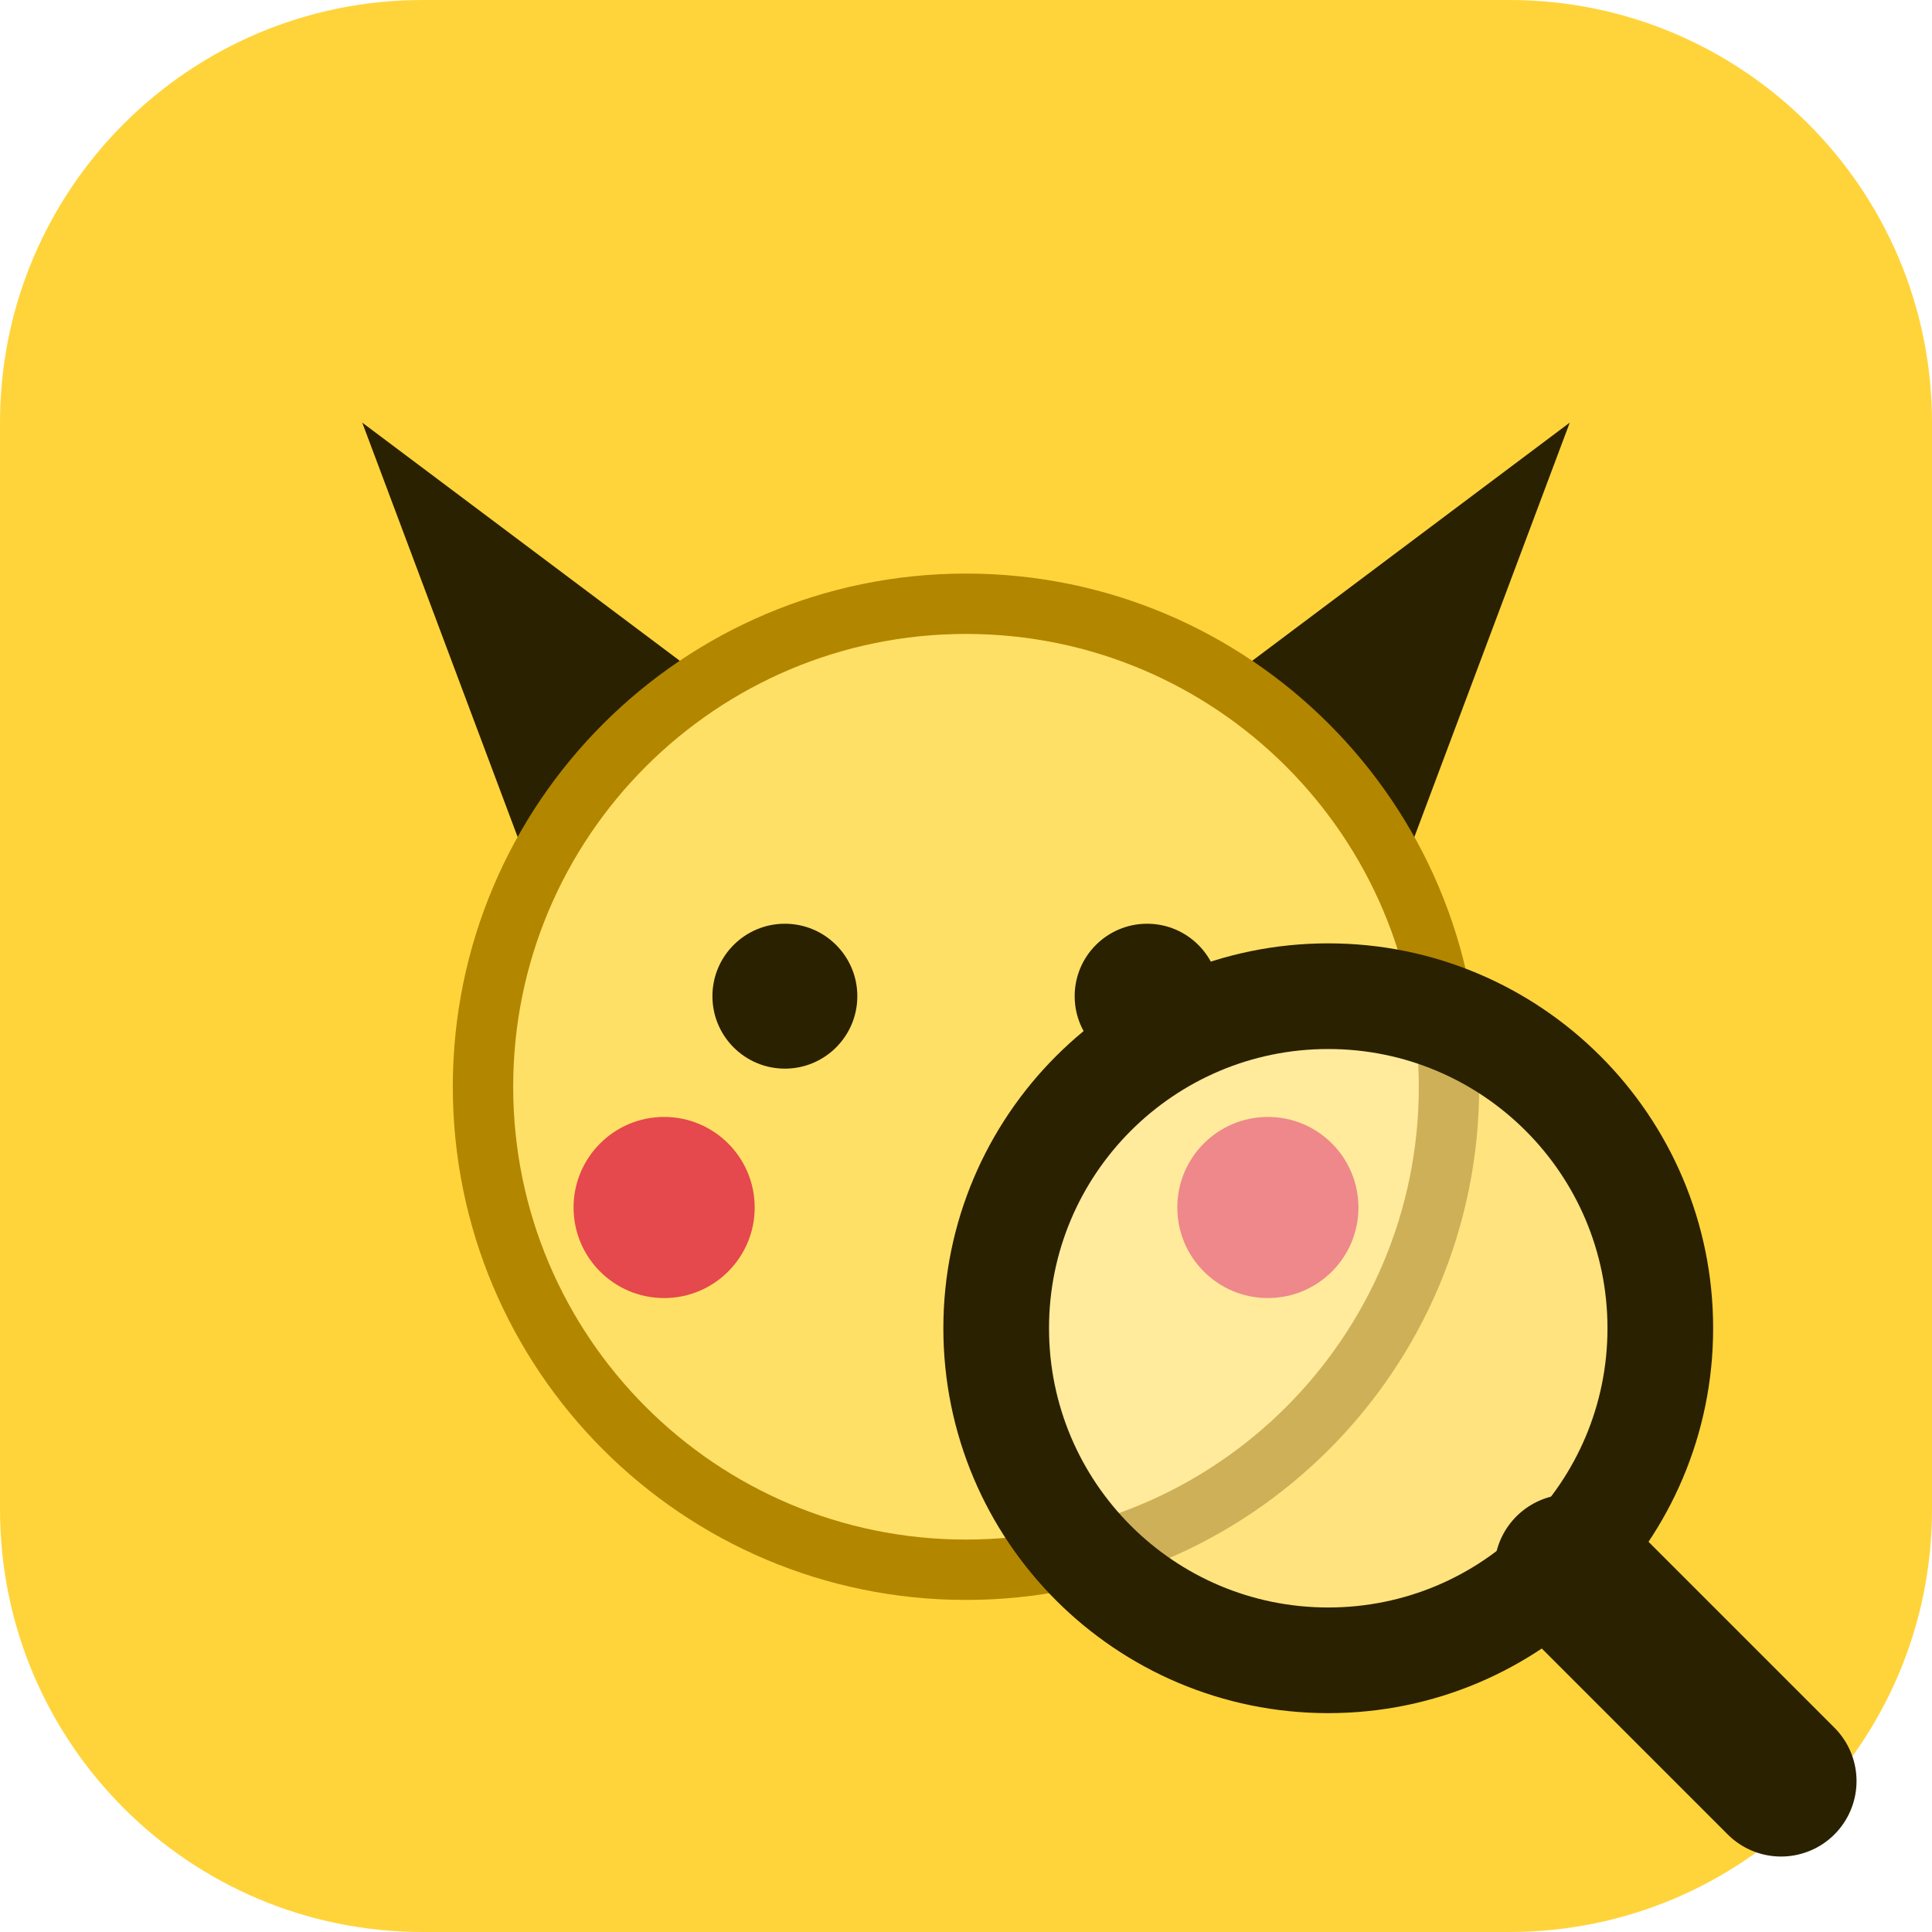
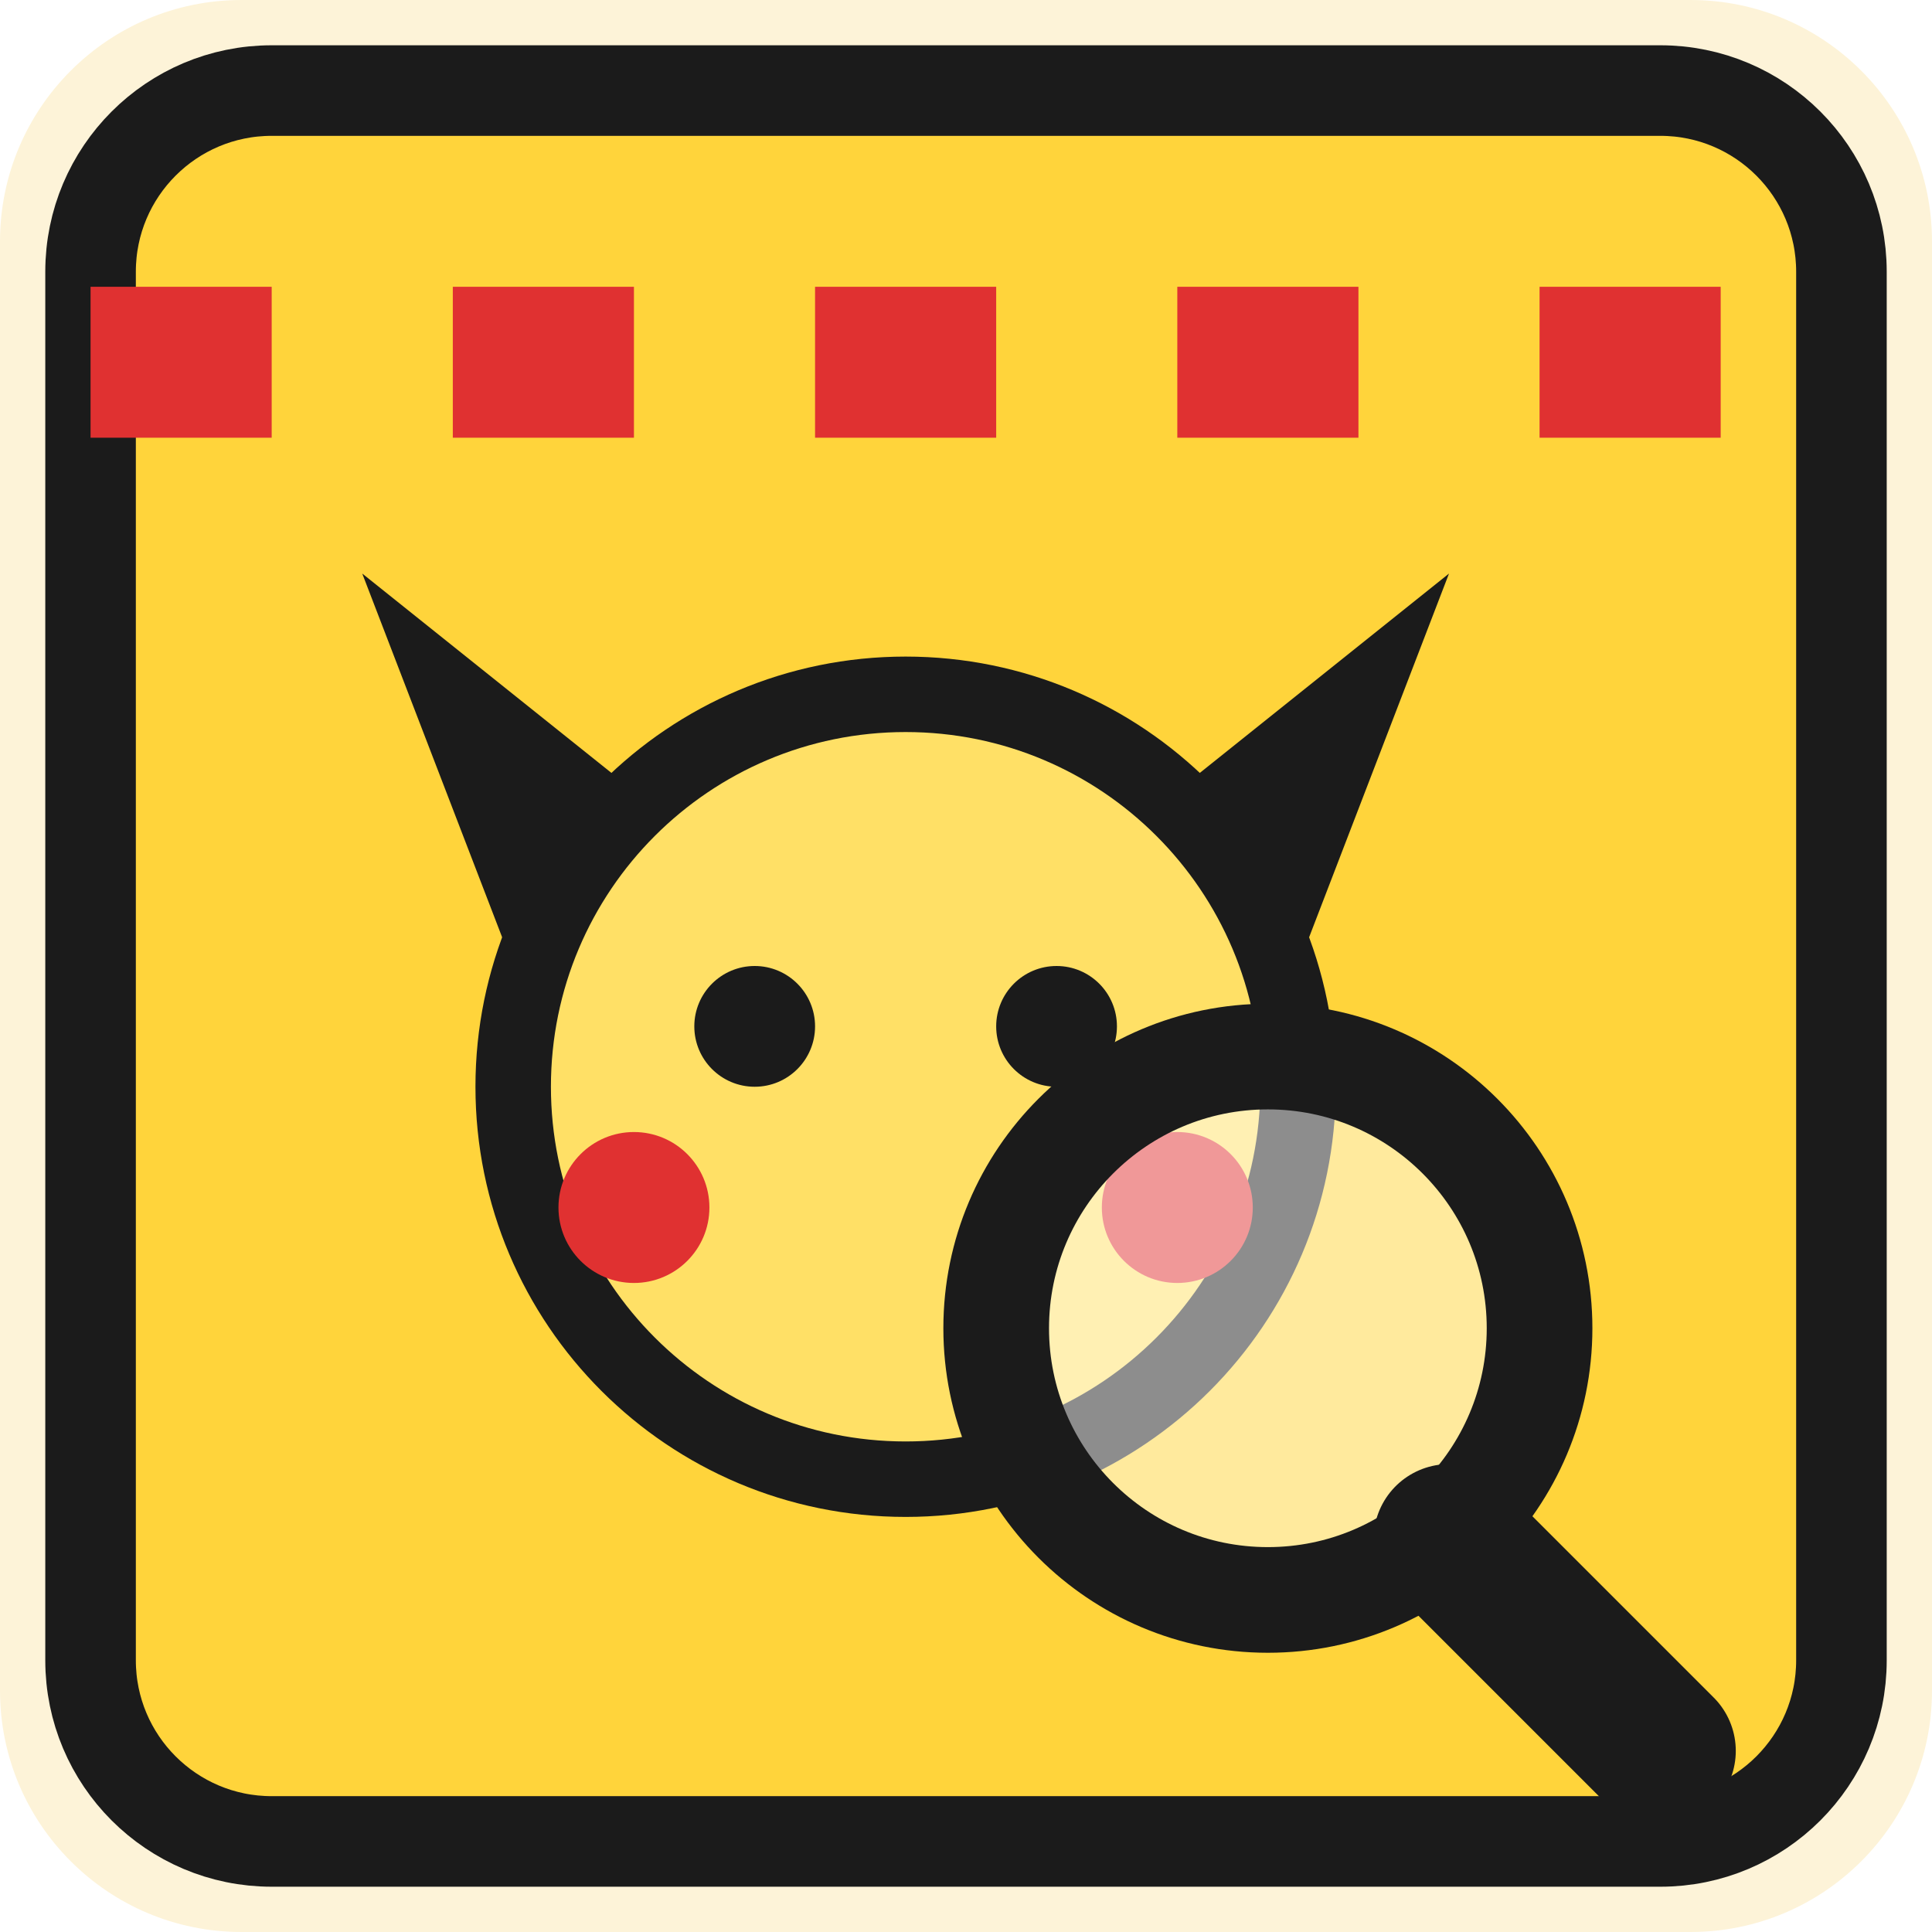
<svg xmlns="http://www.w3.org/2000/svg" viewBox="0 0 64 64">
-   <rect width="64" height="64" rx="14" fill="#ffd43b" />
-   <path d="M18 30l-6-16 12 9z" fill="#2a2100" />
-   <path d="M46 30l6-16-12 9z" fill="#2a2100" />
-   <circle cx="32" cy="36" r="16" fill="#ffe066" stroke="#b38600" stroke-width="2" />
-   <circle cx="26" cy="33" r="2.4" fill="#2a2100" />
-   <circle cx="38" cy="33" r="2.4" fill="#2a2100" />
-   <circle cx="22" cy="40" r="3" fill="#e5484d" />
-   <circle cx="42" cy="40" r="3" fill="#e5484d" />
-   <circle cx="44" cy="44" r="11" fill="rgba(255,255,255,.35)" stroke="#2a2100" stroke-width="3.5" />
-   <path d="M52 52l7 7" stroke="#2a2100" stroke-width="5" stroke-linecap="round" />
+   <rect width="64" height="64" rx="8" fill="#fdf3d8" />
+   <rect x="3" y="3" width="58" height="58" rx="6" fill="#ffd43b" stroke="#1b1b1b" stroke-width="3" />
+   <path d="M3 12h58" stroke="#e03131" stroke-width="5" stroke-dasharray="6 6" />
+   <path d="M17 32l-5-13 10 8z M43 32l5-13-10 8z" fill="#1b1b1b" />
+   <circle cx="30" cy="36" r="13" fill="#ffe066" stroke="#1b1b1b" stroke-width="2.5" />
+   <circle cx="25" cy="34" r="2" fill="#1b1b1b" />
+   <circle cx="35" cy="34" r="2" fill="#1b1b1b" />
+   <circle cx="21" cy="40" r="2.5" fill="#e03131" />
+   <circle cx="39" cy="40" r="2.5" fill="#e03131" />
+   <circle cx="42" cy="44" r="9" fill="rgba(255,255,255,.5)" stroke="#1b1b1b" stroke-width="3.5" />
+   <path d="M48 51l7 7" stroke="#1b1b1b" stroke-width="5" stroke-linecap="round" />
</svg>
